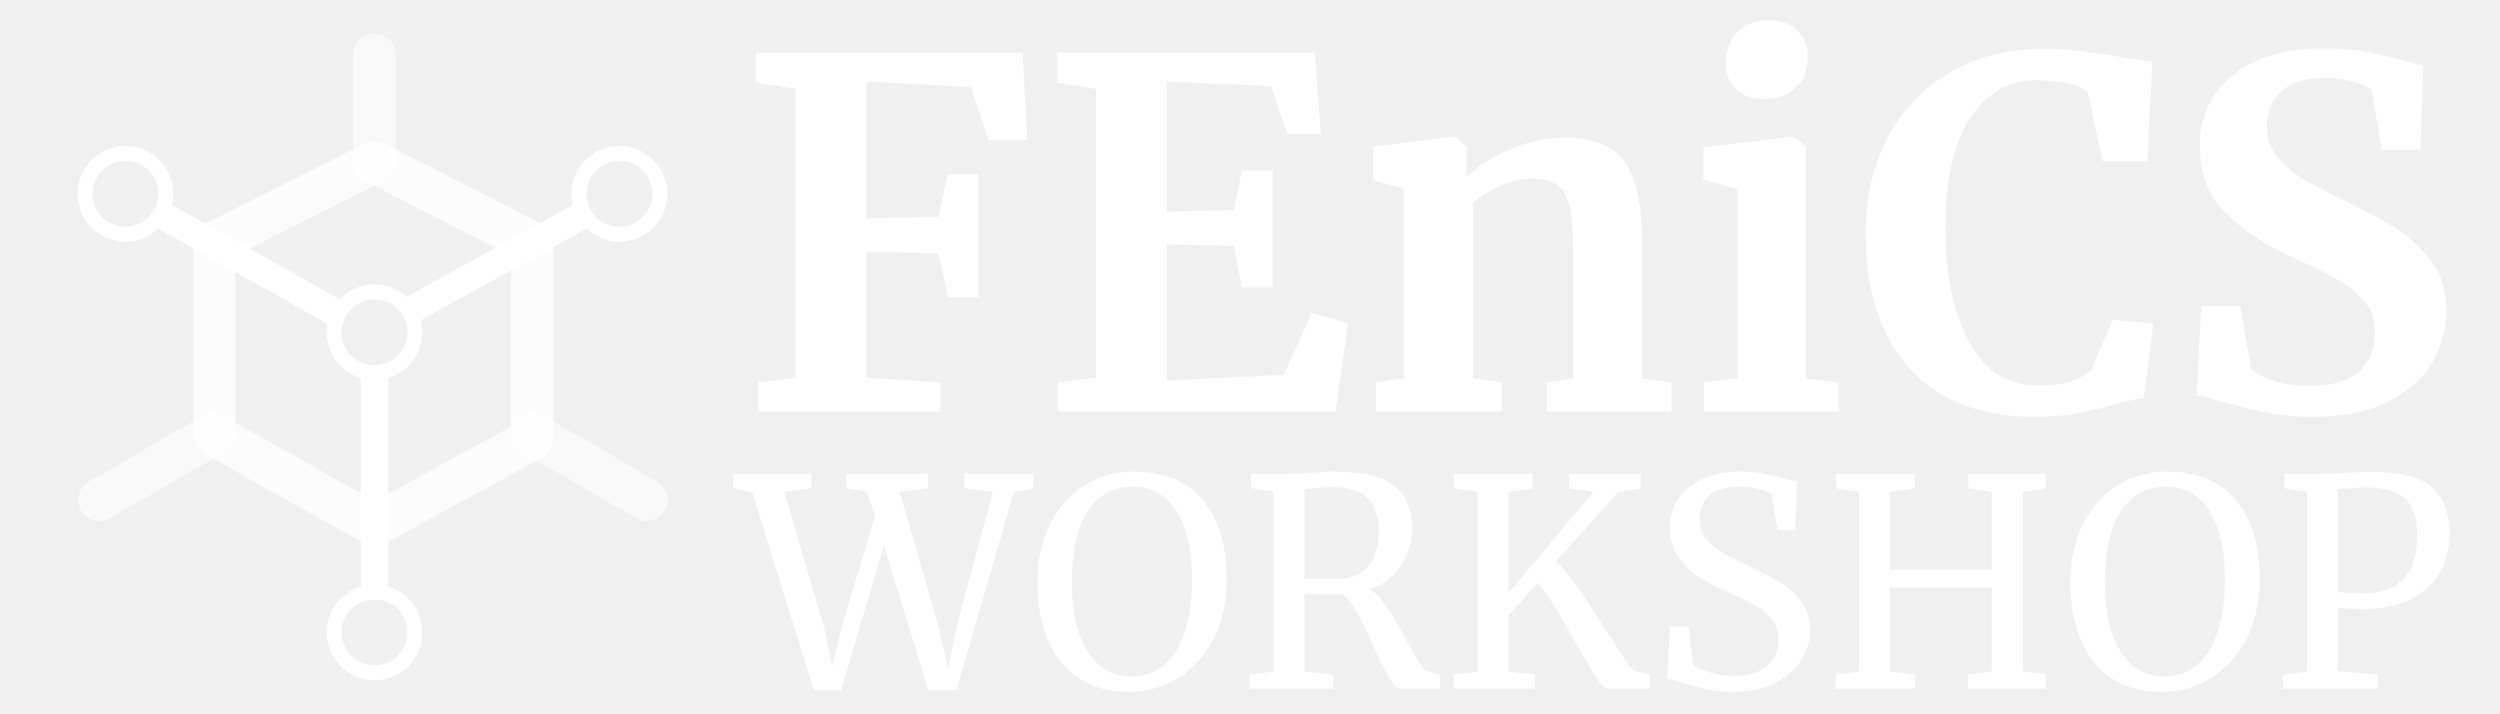
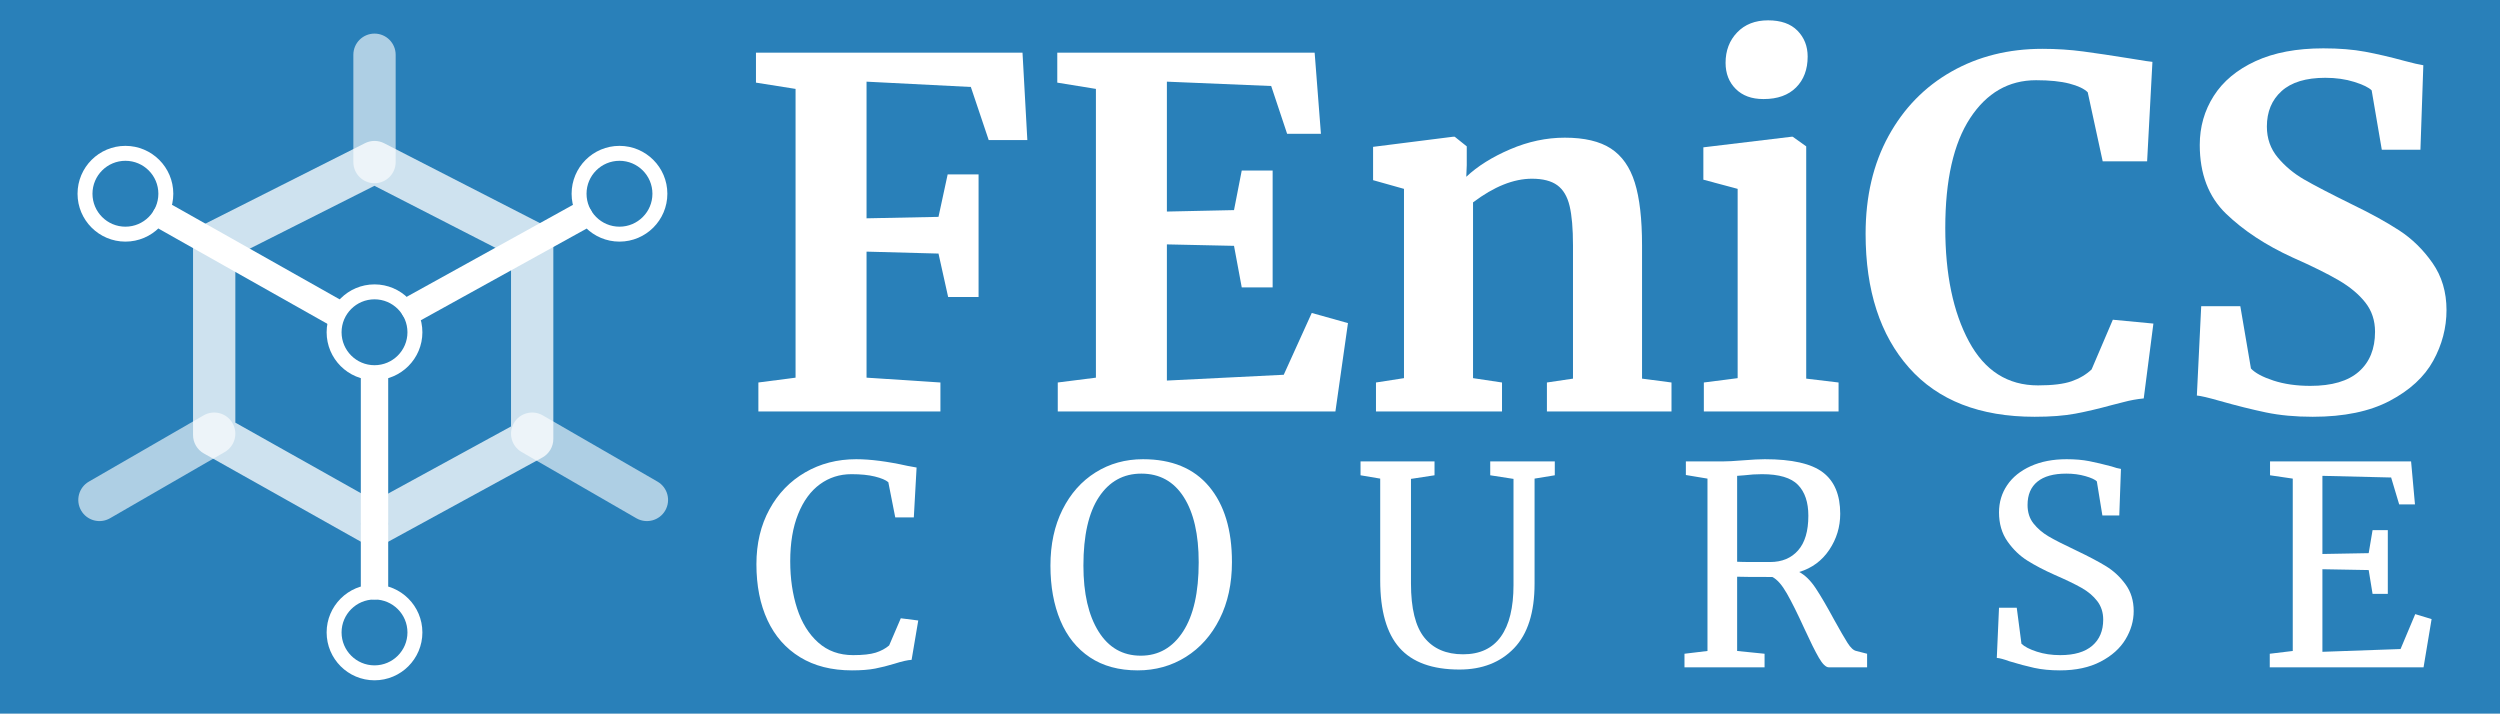
<svg xmlns="http://www.w3.org/2000/svg" width="2102" height="600" id="svg5241" version="1.1">
  <rect id="logo" x="0" y="0" width="2102" height="600" style="fill:none;" />
  <clipPath id="_clip1">
    <rect x="0" y="0" width="2102" height="600" />
  </clipPath>
  <g clip-path="url(#_clip1)">
-     <g>
-       <path d="M616.383,398.46l65.853,-0.001l-0,12.15l-22.842,2.916l33.291,113.238l7.047,33.777l8.019,-33.777l27.945,-92.583l-6.561,-20.655l-17.253,-2.916l-0,-12.15l68.283,0l-0,12.15l-23.814,2.916l32.805,113.238l8.262,36.45l6.804,-36.45l30.618,-113.238l-24.057,-2.916l-0,-12.15l57.834,0l-0,12.15l-16.038,2.916l-48.357,166.698l-23.814,0l-37.179,-121.743l-35.964,121.743l-23.085,0l-51.759,-166.455l-16.038,-3.159l-0,-12.15Z" style="fill:#fff;fill-rule:nonzero;" />
-       <path d="M948.807,581.681c-16.524,0 -30.497,-3.807 -41.918,-11.421c-11.421,-7.614 -20.047,-18.346 -25.879,-32.197c-5.832,-13.851 -8.748,-29.929 -8.748,-48.236c-0,-18.63 3.523,-34.991 10.57,-49.086c7.047,-14.094 16.727,-24.988 29.039,-32.683c12.312,-7.695 26.163,-11.543 41.553,-11.543c25.272,0 44.59,7.979 57.955,23.936c13.365,15.957 20.048,38.03 20.048,66.218c-0,18.953 -3.605,35.599 -10.814,49.936c-7.209,14.337 -17.091,25.434 -29.646,33.291c-12.555,7.857 -26.608,11.785 -42.16,11.785Zm3.159,-172.53c-15.714,0 -28.107,6.845 -37.179,20.534c-9.072,13.689 -13.608,33.736 -13.608,60.142c-0,24.301 4.414,43.538 13.243,57.713c8.829,14.175 21.182,21.262 37.058,21.262c15.552,0 27.904,-7.047 37.057,-21.141c9.153,-14.094 13.73,-34.344 13.73,-60.75c-0,-24.462 -4.374,-43.537 -13.122,-57.226c-8.748,-13.689 -21.141,-20.534 -37.179,-20.534Z" style="fill:#fff;fill-rule:nonzero;" />
-       <path d="M1050.62,567.102l20.169,-2.431l-0,-151.145l-18.954,-3.159l-0,-11.907l31.833,-0c4.536,-0 10.692,-0.325 18.468,-0.972c8.1,-0.649 14.418,-0.973 18.954,-0.973c23.814,0 40.783,3.848 50.908,11.543c10.125,7.695 15.188,19.804 15.188,36.328c-0,11.502 -3.2,22.033 -9.599,31.591c-6.399,9.558 -15.187,16.038 -26.365,19.44c5.184,2.753 10.003,7.492 14.458,14.215c4.455,6.723 9.923,16.078 16.403,28.067c5.022,9.072 8.869,15.714 11.542,19.926c2.673,4.212 5.225,6.56 7.655,7.046l9.477,2.43l-0,11.907l-33.534,0c-2.592,0 -5.508,-2.794 -8.748,-8.383c-3.24,-5.589 -7.533,-14.216 -12.879,-25.88c-5.832,-12.798 -10.895,-22.963 -15.188,-30.496c-4.293,-7.533 -8.545,-12.353 -12.757,-14.459c-17.334,0 -27.621,-0.081 -30.861,-0.243l-0,65.124l24.057,2.43l-0,11.907l-70.227,0l-0,-11.907Zm75.087,-80.433c10.368,0 18.549,-3.401 24.543,-10.206c5.994,-6.803 8.991,-16.928 8.991,-30.375c-0,-11.826 -3.038,-20.857 -9.113,-27.094c-6.075,-6.237 -16.564,-9.356 -31.468,-9.356c-5.184,0 -10.368,0.325 -15.552,0.972c-3.24,0.325 -5.346,0.486 -6.318,0.486l0,75.331c2.43,0.161 7.452,0.243 15.066,0.243l13.851,-0Z" style="fill:#fff;fill-rule:nonzero;" />
-       <path d="M1352.43,579.008c-2.754,0 -6.278,-3.28 -10.571,-9.841c-4.293,-6.561 -10.408,-16.889 -18.346,-30.983c-0.972,-1.782 -3.686,-6.601 -8.141,-14.458c-4.455,-7.857 -8.586,-14.621 -12.393,-20.291c-3.807,-5.67 -7.168,-10.125 -10.084,-13.365l-24.543,27.702l-0,46.899l22.113,2.43l-0,11.907l-68.283,0l-0,-11.907l20.169,-2.43l-0,-151.146l-19.926,-2.916l-0,-12.15l66.096,0l-0,12.15l-20.169,2.916l-0,85.05l71.442,-85.05l-20.412,-2.916l-0,-12.15l60.021,0l-0,12.15l-18.711,2.916l-52.488,58.806c5.67,4.86 11.704,11.907 18.103,21.141c6.399,9.234 14.216,21.141 23.45,35.721c7.938,12.474 13.729,21.344 17.374,26.609c3.645,5.265 6.521,8.14 8.627,8.626l11.421,2.673l-0,11.907l-34.749,0Z" style="fill:#fff;fill-rule:nonzero;" />
-       <path d="M1457.41,581.681c-8.424,0 -15.957,-0.729 -22.599,-2.187c-6.642,-1.458 -13.932,-3.402 -21.87,-5.832c-4.86,-1.782 -8.505,-2.754 -10.935,-2.916l1.944,-43.982l15.552,-0l4.131,31.589c2.754,2.592 7.249,4.901 13.486,6.926c6.237,2.025 13.082,3.037 20.534,3.037c12.312,0 21.667,-2.754 28.066,-8.262c6.399,-5.508 9.599,-13.122 9.599,-22.842c-0,-6.318 -1.742,-11.745 -5.225,-16.281c-3.483,-4.536 -8.1,-8.424 -13.851,-11.664c-5.751,-3.24 -13.648,-7.047 -23.692,-11.421c-9.072,-4.05 -16.97,-8.181 -23.693,-12.393c-6.723,-4.212 -12.555,-9.841 -17.496,-16.888c-4.941,-7.047 -7.411,-15.512 -7.411,-25.394c-0,-8.91 2.389,-16.888 7.168,-23.935c4.779,-7.047 11.664,-12.596 20.655,-16.646c8.991,-4.05 19.481,-6.075 31.469,-6.075c7.452,0 14.053,0.567 19.804,1.701c5.751,1.134 12.272,2.673 19.562,4.617c3.24,1.134 5.994,1.863 8.262,2.187l-1.458,40.824l-14.823,0l-4.86,-29.889c-1.62,-1.62 -4.982,-3.159 -10.085,-4.617c-5.102,-1.458 -10.651,-2.187 -16.645,-2.187c-11.178,0 -19.642,2.349 -25.394,7.047c-5.751,4.698 -8.626,11.502 -8.626,20.412c-0,6.48 1.741,11.907 5.225,16.281c3.483,4.374 7.816,8.1 13,11.178c5.184,3.078 13.446,7.29 24.786,12.636c10.53,5.022 19.116,9.558 25.758,13.608c6.642,4.05 12.352,9.356 17.131,15.917c4.779,6.561 7.169,14.377 7.169,23.449c-0,8.586 -2.39,16.848 -7.169,24.786c-4.779,7.938 -12.069,14.459 -21.87,19.562c-9.801,5.103 -21.667,7.654 -35.599,7.654Z" style="fill:#fff;fill-rule:nonzero;" />
-       <path d="M1563.11,413.525l-19.197,-2.916l0,-12.15l66.096,0l0,12.15l-20.898,2.916l0,65.367l85.536,0l-0,-65.367l-19.683,-2.916l-0,-12.15l65.124,0l-0,12.15l-19.197,2.916l-0,151.146l19.197,2.43l-0,11.907l-65.367,0l-0,-11.907l19.926,-2.43l-0,-70.713l-85.536,0l0,70.713l21.141,2.43l-0,11.907l-66.825,0l-0,-11.907l19.683,-2.43l0,-151.146Z" style="fill:#fff;fill-rule:nonzero;" />
-       <path d="M1817.29,581.681c-16.524,0 -30.497,-3.807 -41.918,-11.421c-11.421,-7.614 -20.047,-18.346 -25.879,-32.197c-5.832,-13.851 -8.748,-29.929 -8.748,-48.236c-0,-18.63 3.523,-34.991 10.57,-49.086c7.047,-14.094 16.727,-24.988 29.039,-32.683c12.312,-7.695 26.163,-11.543 41.553,-11.543c25.272,0 44.59,7.979 57.955,23.936c13.365,15.957 20.048,38.03 20.048,66.218c-0,18.953 -3.605,35.599 -10.814,49.936c-7.209,14.337 -17.091,25.434 -29.646,33.291c-12.555,7.857 -26.608,11.785 -42.16,11.785Zm3.159,-172.53c-15.714,0 -28.107,6.845 -37.179,20.534c-9.072,13.689 -13.608,33.736 -13.608,60.142c-0,24.301 4.414,43.538 13.243,57.713c8.829,14.175 21.182,21.262 37.058,21.262c15.552,0 27.904,-7.047 37.057,-21.141c9.153,-14.094 13.73,-34.344 13.73,-60.75c-0,-24.462 -4.374,-43.537 -13.122,-57.226c-8.748,-13.689 -21.141,-20.534 -37.179,-20.534Z" style="fill:#fff;fill-rule:nonzero;" />
-       <path d="M1939.76,413.525l-18.954,-2.916l-0,-12.15l32.319,0c5.832,0 11.583,-0.243 17.253,-0.729c8.748,-0.648 17.01,-0.972 24.786,-0.972c23.49,0.162 40.095,4.536 49.815,13.122c9.72,8.586 14.58,21.546 14.58,38.88c-0,12.96 -2.997,24.219 -8.991,33.777c-5.994,9.558 -14.297,16.848 -24.908,21.87c-10.611,5.022 -22.801,7.533 -36.571,7.533c-4.698,0 -9.477,-0.121 -14.337,-0.364c-4.86,-0.243 -7.857,-0.446 -8.991,-0.608l-0,53.46l33.291,2.673l-0,11.907l-79.461,0l-0,-11.907l20.169,-2.43l-0,-151.146Zm26.001,84.078c4.536,0.81 12.312,1.215 23.328,1.215c12.798,0 23.206,-3.888 31.225,-11.664c8.019,-7.776 12.029,-20.493 12.029,-38.151c-0,-13.932 -3.483,-23.935 -10.449,-30.01c-6.966,-6.075 -17.82,-9.113 -32.562,-9.113c-5.184,0 -10.692,0.324 -16.524,0.972c-3.564,0.324 -5.913,0.486 -7.047,0.486l-0,86.265Z" style="fill:#fff;fill-rule:nonzero;" />
-     </g>
+     <rect x="-0" y="0" width="2364" height="600" style="fill:#2980b9;" />
    <g>
      <path d="M668.908,74.752l-33.292,-5.278l0,-25.172l224.112,-0l4.06,73.486l-32.48,-0l-15.022,-44.66l-87.696,-4.466l0,114.898l60.494,-1.218l7.714,-35.728l25.984,-0l0,103.124l-25.578,-0l-8.12,-36.54l-60.494,-1.624l0,105.966l62.118,4.06l0,24.36l-153.062,-0l0,-24.36l31.262,-4.06l0,-242.788Z" style="fill:#fff;fill-rule:nonzero;" />
      <path d="M921.44,74.752l-32.48,-5.278l0,-25.172l216.398,-0l5.278,68.208l-28.42,-0l-13.398,-40.194l-87.696,-3.654l0,109.214l56.434,-1.218l6.496,-33.292l25.984,-0l0,98.252l-25.984,-0l-6.496,-34.916l-56.434,-1.218l0,114.492l98.252,-4.872l23.548,-51.968l30.45,8.526l-10.556,74.298l-233.45,-0l0,-24.36l32.074,-4.06l0,-242.788Z" style="fill:#fff;fill-rule:nonzero;" />
      <path d="M1180.47,158.794l-25.984,-7.308l0,-28.014l67.396,-8.526l1.218,-0l10.15,8.12l0,15.834l-0.406,9.744c9.473,-8.932 21.789,-16.646 36.946,-23.142c15.157,-6.496 30.45,-9.744 45.878,-9.744c16.511,-0 29.435,3.045 38.773,9.135c9.338,6.09 16.037,15.631 20.097,28.623c4.06,12.992 6.09,30.585 6.09,52.78l0,112.056l24.766,3.248l0,24.36l-104.748,-0l0,-24.36l21.924,-3.248l0,-112.056c0,-14.075 -0.947,-25.104 -2.842,-33.089c-1.895,-7.985 -5.346,-13.804 -10.353,-17.458c-5.007,-3.654 -12.112,-5.481 -21.315,-5.481c-15.428,-0 -31.939,6.631 -49.532,19.894l0,147.784l24.36,3.654l0,24.36l-105.966,-0l0,-24.36l23.548,-3.654l0,-159.152Z" style="fill:#fff;fill-rule:nonzero;" />
      <path d="M1482.53,83.278c-9.744,-0 -17.458,-2.842 -23.142,-8.526c-5.684,-5.684 -8.526,-12.992 -8.526,-21.924c0,-10.285 3.248,-18.811 9.744,-25.578c6.496,-6.767 15.157,-10.15 25.984,-10.15c10.827,-0 19.082,2.91 24.766,8.729c5.684,5.819 8.526,13.06 8.526,21.721c0,10.827 -3.248,19.488 -9.744,25.984c-6.496,6.496 -15.563,9.744 -27.202,9.744l-0.406,-0Zm-21.518,75.516l-28.826,-7.714l0,-27.202l74.298,-8.932l0.812,-0l11.368,8.12l0,195.286l27.202,3.248l0,24.36l-113.274,-0l0,-24.36l28.42,-3.654l0,-159.152Z" style="fill:#fff;fill-rule:nonzero;" />
      <path d="M1710.7,350.426c-46.013,-0 -81.2,-13.736 -105.56,-41.209c-24.36,-27.473 -36.54,-65.028 -36.54,-112.665c0,-31.397 6.428,-58.802 19.285,-82.215c12.857,-23.413 30.518,-41.48 52.983,-54.201c22.465,-12.721 47.908,-19.082 76.328,-19.082c11.909,-0 23.413,0.744 34.51,2.233c11.097,1.489 24.225,3.451 39.382,5.887c11.368,1.895 17.593,2.842 18.676,2.842l-4.466,83.636l-37.352,-0l-12.586,-58.058c-2.977,-2.977 -8.12,-5.413 -15.428,-7.308c-7.308,-1.895 -16.646,-2.842 -28.014,-2.842c-23.007,-0 -41.48,10.624 -55.419,31.871c-13.939,21.247 -20.909,52.036 -20.909,92.365c0,38.976 6.631,70.779 19.894,95.41c13.263,24.631 32.615,36.946 58.058,36.946c12.18,-0 21.586,-1.15 28.217,-3.451c6.631,-2.301 12.248,-5.616 16.849,-9.947l17.864,-41.818l34.104,3.248l-8.12,62.93c-5.684,0.541 -11.3,1.556 -16.849,3.045c-5.549,1.489 -9,2.368 -10.353,2.639c-10.827,2.977 -20.909,5.346 -30.247,7.105c-9.338,1.759 -20.774,2.639 -34.307,2.639Z" style="fill:#fff;fill-rule:nonzero;" />
      <path d="M1944.56,350.426c-14.616,-0 -27.743,-1.218 -39.382,-3.654c-11.639,-2.436 -24.631,-5.684 -38.976,-9.744c-9.473,-2.707 -15.834,-4.195 -19.082,-4.466l3.654,-75.11l32.886,-0l8.932,52.374c3.519,3.789 9.812,7.173 18.879,10.15c9.067,2.977 19.42,4.466 31.059,4.466c18.135,-0 31.736,-3.992 40.803,-11.977c9.067,-7.985 13.601,-19.15 13.601,-33.495c0,-9.473 -2.707,-17.661 -8.12,-24.563c-5.413,-6.902 -12.857,-13.127 -22.33,-18.676c-9.473,-5.549 -22.465,-11.977 -38.976,-19.285c-22.465,-10.285 -41.074,-22.533 -55.825,-36.743c-14.751,-14.21 -22.127,-33.495 -22.127,-57.855c0,-15.157 3.925,-28.894 11.774,-41.209c7.849,-12.315 19.556,-22.059 35.119,-29.232c15.563,-7.173 34.578,-10.759 57.043,-10.759c13.263,-0 24.969,0.947 35.119,2.842c10.15,1.895 21.18,4.466 33.089,7.714c7.037,1.895 12.315,3.113 15.834,3.654l-2.436,71.05l-32.48,-0l-8.526,-49.938c-2.436,-2.436 -7.308,-4.804 -14.616,-7.105c-7.308,-2.301 -15.428,-3.451 -24.36,-3.451c-16.24,-0 -28.488,3.722 -36.743,11.165c-8.255,7.443 -12.383,17.39 -12.383,29.841c0,10.015 3.045,18.676 9.135,25.984c6.09,7.308 13.466,13.466 22.127,18.473c8.661,5.007 22.33,12.112 41.006,21.315c15.157,7.308 28.149,14.481 38.976,21.518c10.827,7.037 20.165,16.172 28.014,27.405c7.849,11.233 11.774,24.428 11.774,39.585c0,14.887 -3.722,29.097 -11.165,42.63c-7.443,13.533 -19.623,24.766 -36.54,33.698c-16.917,8.932 -38.502,13.398 -64.757,13.398Z" style="fill:#fff;fill-rule:nonzero;" />
    </g>
-     <path d="M332.674,136.271l-0,-90.235c-0,-9.816 -7.97,-17.786 -17.787,-17.786c-9.816,0 -17.786,7.97 -17.786,17.786l0,90.235c0,9.817 7.97,17.786 17.786,17.786c9.817,0 17.787,-7.969 17.787,-17.786Z" style="fill:#fff;fill-opacity:0.62;" />
-     <path d="M326.396,492.537l0,-51.027c0,-6.352 -5.157,-11.509 -11.509,-11.509c-6.352,0 -11.508,5.157 -11.508,11.509l-0,51.027c-0,6.351 5.156,11.508 11.508,11.508c6.352,0 11.509,-5.157 11.509,-11.508Z" style="fill:#fff;" />
-     <path d="M438.562,380.047l96.476,55.7c8.501,4.909 19.388,1.992 24.296,-6.51c4.908,-8.501 1.991,-19.388 -6.51,-24.296l-96.476,-55.701c-8.502,-4.908 -19.388,-1.991 -24.297,6.51c-4.908,8.502 -1.991,19.389 6.511,24.297Z" style="fill:#fff;fill-opacity:0.62;" />
-     <path d="M92.509,435.747l96.476,-55.7c8.501,-4.908 11.419,-15.795 6.51,-24.297c-4.908,-8.501 -15.795,-11.418 -24.296,-6.51l-96.476,55.701c-8.502,4.908 -11.419,15.795 -6.511,24.296c4.909,8.502 15.796,11.419 24.297,6.51Z" style="fill:#fff;fill-opacity:0.62;" />
-     <path d="M323.001,120.443c-5.056,-2.592 -11.047,-2.612 -16.12,-0.054l-134.796,67.955c-5.997,3.023 -9.779,9.166 -9.779,15.882l-0,161.531c-0,6.429 3.468,12.357 9.072,15.506l134.796,75.753c5.344,3.003 11.859,3.043 17.24,0.104l132.567,-72.411c5.709,-3.118 9.26,-9.104 9.26,-15.609l-0,-164.874c-0,-6.673 -3.735,-12.784 -9.673,-15.828l-132.567,-67.955Zm-8.181,35.781l114.848,58.871c0,0 0,143.453 0,143.453c0,0 -114.658,62.629 -114.658,62.629c-0,-0 -117.132,-65.826 -117.132,-65.826c0,-0 0,-140.173 0,-140.173l116.942,-58.954Z" style="fill:#fff;fill-opacity:0.77;" />
-     <path d="M314.887,239.112c-22.217,-0 -40.255,18.037 -40.255,40.254c0,22.218 18.038,40.255 40.255,40.255c22.218,0 40.255,-18.037 40.255,-40.255c0,-22.217 -18.037,-40.254 -40.255,-40.254Zm0,12.555c15.288,-0 27.7,12.411 27.7,27.699c0,15.288 -12.412,27.7 -27.7,27.7c-15.288,0 -27.699,-12.412 -27.699,-27.7c-0,-15.288 12.411,-27.699 27.699,-27.699Z" style="fill:#fff;" />
-     <path d="M105.453,122.642c-22.217,0 -40.255,18.038 -40.255,40.255c0,22.217 18.038,40.255 40.255,40.255c22.217,-0 40.255,-18.038 40.255,-40.255c0,-22.217 -18.038,-40.255 -40.255,-40.255Zm0,12.555c15.288,0 27.7,12.412 27.7,27.7c0,15.288 -12.412,27.7 -27.7,27.7c-15.288,-0 -27.7,-12.412 -27.7,-27.7c0,-15.288 12.412,-27.7 27.7,-27.7Z" style="fill:#fff;" />
-     <path d="M314.887,491.49c-22.217,0 -40.255,18.038 -40.255,40.255c0,22.217 18.038,40.255 40.255,40.255c22.218,0 40.255,-18.038 40.255,-40.255c0,-22.217 -18.037,-40.255 -40.255,-40.255Zm0,12.555c15.288,0 27.7,12.412 27.7,27.7c0,15.288 -12.412,27.7 -27.7,27.7c-15.288,-0 -27.699,-12.412 -27.699,-27.7c-0,-15.288 12.411,-27.7 27.699,-27.7Z" style="fill:#fff;" />
-     <path d="M520.86,122.642c-22.218,0 -40.255,18.038 -40.255,40.255c-0,22.217 18.037,40.255 40.255,40.255c22.217,-0 40.255,-18.038 40.255,-40.255c-0,-22.217 -18.038,-40.255 -40.255,-40.255Zm-0,12.555c15.288,0 27.7,12.412 27.7,27.7c-0,15.288 -12.412,27.7 -27.7,27.7c-15.288,-0 -27.7,-12.412 -27.7,-27.7c-0,-15.288 12.412,-27.7 27.7,-27.7Z" style="fill:#fff;" />
-     <path d="M326.396,308.122l-23.017,0l-0,131.16c-0,6.352 5.156,11.509 11.508,11.509c6.352,-0 11.509,-5.157 11.509,-11.509l0,-131.16Zm-44.728,-32.227l11.198,-20.085l-147.868,-83.405c-5.557,-3.077 -12.567,-1.064 -15.644,4.493c-3.077,5.557 -1.063,12.566 4.494,15.643l147.82,83.354Z" style="fill:#fff;" />
-     <path d="M354.088,269.128l138.478,-76.572c5.535,-3.117 7.499,-10.14 4.383,-15.675c-3.117,-5.535 -10.14,-7.499 -15.675,-4.382l-138.478,76.572c-5.535,3.116 -7.499,10.14 -4.382,15.675c3.116,5.535 10.14,7.498 15.674,4.382Z" style="fill:#fff;" />
+     <g>
+       <path d="M332.674,136.271l-0,-90.235c-0,-9.816 -7.97,-17.786 -17.787,-17.786c-9.816,0 -17.786,7.97 -17.786,17.786l0,90.235c0,9.817 7.97,17.786 17.786,17.786c9.817,0 17.787,-7.969 17.787,-17.786Z" style="fill:#fff;fill-opacity:0.62;" />
+       <path d="M326.396,492.537l0,-51.027c0,-6.352 -5.157,-11.509 -11.509,-11.509c-6.352,0 -11.508,5.157 -11.508,11.509l-0,51.027c-0,6.351 5.156,11.508 11.508,11.508c6.352,0 11.509,-5.157 11.509,-11.508Z" style="fill:#fff;" />
+       <path d="M438.562,380.047l96.476,55.7c8.501,4.909 19.388,1.992 24.296,-6.51c4.908,-8.501 1.991,-19.388 -6.51,-24.296l-96.476,-55.701c-8.502,-4.908 -19.388,-1.991 -24.297,6.51c-4.908,8.502 -1.991,19.389 6.511,24.297Z" style="fill:#fff;fill-opacity:0.62;" />
+       <path d="M92.509,435.747l96.476,-55.7c8.501,-4.908 11.419,-15.795 6.51,-24.297c-4.908,-8.501 -15.795,-11.418 -24.296,-6.51l-96.476,55.701c-8.502,4.908 -11.419,15.795 -6.511,24.296c4.909,8.502 15.796,11.419 24.297,6.51Z" style="fill:#fff;fill-opacity:0.62;" />
+       <path d="M323.001,120.443c-5.056,-2.592 -11.047,-2.612 -16.12,-0.054l-134.796,67.955c-5.997,3.023 -9.779,9.166 -9.779,15.882l-0,161.531c-0,6.429 3.468,12.357 9.072,15.506l134.796,75.753c5.344,3.003 11.859,3.043 17.24,0.104l132.567,-72.411c5.709,-3.118 9.26,-9.104 9.26,-15.609l-0,-164.874c-0,-6.673 -3.735,-12.784 -9.673,-15.828l-132.567,-67.955Zm-8.181,35.781l114.848,58.871c0,0 0,143.453 0,143.453c0,0 -114.658,62.629 -114.658,62.629c-0,-0 -117.132,-65.826 -117.132,-65.826c0,-0 0,-140.173 0,-140.173l116.942,-58.954Z" style="fill:#fff;fill-opacity:0.77;" />
+       <path d="M314.887,239.112c-22.217,-0 -40.255,18.037 -40.255,40.254c0,22.218 18.038,40.255 40.255,40.255c22.218,0 40.255,-18.037 40.255,-40.255c0,-22.217 -18.037,-40.254 -40.255,-40.254Zm0,12.555c15.288,-0 27.7,12.411 27.7,27.699c0,15.288 -12.412,27.7 -27.7,27.7c-15.288,0 -27.699,-12.412 -27.699,-27.7c-0,-15.288 12.411,-27.699 27.699,-27.699Z" style="fill:#fff;" />
+       <path d="M105.453,122.642c-22.217,0 -40.255,18.038 -40.255,40.255c0,22.217 18.038,40.255 40.255,40.255c22.217,-0 40.255,-18.038 40.255,-40.255c0,-22.217 -18.038,-40.255 -40.255,-40.255Zm0,12.555c15.288,0 27.7,12.412 27.7,27.7c0,15.288 -12.412,27.7 -27.7,27.7c-15.288,-0 -27.7,-12.412 -27.7,-27.7c0,-15.288 12.412,-27.7 27.7,-27.7Z" style="fill:#fff;" />
+       <path d="M314.887,491.49c-22.217,0 -40.255,18.038 -40.255,40.255c0,22.217 18.038,40.255 40.255,40.255c22.218,0 40.255,-18.038 40.255,-40.255c0,-22.217 -18.037,-40.255 -40.255,-40.255Zm0,12.555c15.288,0 27.7,12.412 27.7,27.7c0,15.288 -12.412,27.7 -27.7,27.7c-15.288,-0 -27.699,-12.412 -27.699,-27.7c-0,-15.288 12.411,-27.7 27.699,-27.7Z" style="fill:#fff;" />
+       <path d="M520.86,122.642c-22.218,0 -40.255,18.038 -40.255,40.255c-0,22.217 18.037,40.255 40.255,40.255c22.217,-0 40.255,-18.038 40.255,-40.255c-0,-22.217 -18.038,-40.255 -40.255,-40.255Zm-0,12.555c15.288,0 27.7,12.412 27.7,27.7c-0,15.288 -12.412,27.7 -27.7,27.7c-15.288,-0 -27.7,-12.412 -27.7,-27.7c-0,-15.288 12.412,-27.7 27.7,-27.7Z" style="fill:#fff;" />
+       <path d="M326.396,308.122l-23.017,0l-0,131.16c-0,6.352 5.156,11.509 11.508,11.509c6.352,-0 11.509,-5.157 11.509,-11.509l0,-131.16Zm-44.728,-32.227l11.198,-20.085l-147.868,-83.405c-5.557,-3.077 -12.567,-1.064 -15.644,4.493c-3.077,5.557 -1.063,12.566 4.494,15.643l147.82,83.354Z" style="fill:#fff;" />
+       <path d="M354.088,269.128l138.478,-76.572c5.535,-3.117 7.499,-10.14 4.383,-15.675c-3.117,-5.535 -10.14,-7.499 -15.675,-4.382l-138.478,76.572c-5.535,3.116 -7.499,10.14 -4.382,15.675c3.116,5.535 10.14,7.498 15.674,4.382Z" style="fill:#fff;" />
+     </g>
+     <g>
+       <path d="M716.38,563.651c-17.086,-0 -31.649,-3.689 -43.687,-11.068c-12.038,-7.378 -21.164,-17.746 -27.378,-31.105c-6.213,-13.359 -9.32,-29.047 -9.32,-47.066c0,-17.397 3.651,-32.775 10.951,-46.134c7.301,-13.359 17.32,-23.727 30.057,-31.106c12.738,-7.378 27.028,-11.067 42.872,-11.067c11.961,-0 26.329,1.864 43.105,5.592l7.689,1.398l-2.33,41.94l-15.611,-0l-5.825,-29.591c-2.174,-1.864 -5.941,-3.456 -11.3,-4.777c-5.359,-1.32 -11.922,-1.98 -19.689,-1.98c-9.941,-0 -18.795,2.835 -26.562,8.504c-7.766,5.67 -13.863,14.019 -18.29,25.048c-4.427,11.029 -6.641,24.232 -6.641,39.61c0,14.601 1.942,27.882 5.825,39.843c3.884,11.961 9.786,21.475 17.708,28.542c7.922,7.068 17.708,10.602 29.358,10.602c8.233,-0 14.563,-0.699 18.99,-2.097c4.427,-1.398 8.194,-3.417 11.3,-6.058l9.786,-22.834l14.679,1.864l-5.592,33.086c-3.262,0.155 -8.077,1.243 -14.446,3.262c-5.592,1.709 -10.989,3.068 -16.193,4.077c-5.204,1.01 -11.689,1.515 -19.456,1.515Z" style="fill:#fff;fill-rule:nonzero;" />
+       <path d="M956.603,563.651c-15.844,-0 -29.241,-3.65 -40.192,-10.951c-10.951,-7.301 -19.223,-17.592 -24.815,-30.873c-5.592,-13.281 -8.388,-28.697 -8.388,-46.25c0,-17.863 3.379,-33.552 10.136,-47.066c6.757,-13.514 16.038,-23.96 27.843,-31.339c11.806,-7.378 25.087,-11.067 39.843,-11.067c24.232,-0 42.756,7.65 55.571,22.95c12.815,15.301 19.222,36.465 19.222,63.493c0,18.174 -3.456,34.134 -10.368,47.881c-6.912,13.747 -16.388,24.388 -28.426,31.921c-12.038,7.534 -25.514,11.301 -40.426,11.301Zm3.029,-165.43c-15.067,-0 -26.95,6.563 -35.649,19.688c-8.698,13.126 -13.048,32.349 -13.048,57.668c0,23.3 4.233,41.746 12.699,55.337c8.466,13.592 20.31,20.388 35.532,20.388c14.912,-0 26.757,-6.757 35.533,-20.271c8.776,-13.514 13.164,-32.931 13.164,-58.25c0,-23.455 -4.194,-41.746 -12.582,-54.872c-8.388,-13.125 -20.271,-19.688 -35.649,-19.688Z" style="fill:#fff;fill-rule:nonzero;" />
+       <path d="M1227.12,562.952c-22.834,-0 -39.648,-6.097 -50.444,-18.291c-10.796,-12.193 -16.194,-31.105 -16.194,-56.735l0,-85.511l-16.543,-2.796l0,-11.65l62.211,-0l0,11.65l-19.805,3.029l0,87.841c0,21.125 3.767,36.348 11.301,45.668c7.534,9.32 18.368,13.98 32.503,13.98c14.136,-0 24.737,-4.971 31.805,-14.912c7.068,-9.941 10.601,-24.387 10.601,-43.338l0,-89.239l-19.572,-3.029l0,-11.65l54.289,-0l0,11.65l-17.009,2.796l0,88.307c0,24.232 -5.747,42.328 -17.242,54.289c-11.494,11.961 -26.795,17.941 -45.901,17.941Z" style="fill:#fff;fill-rule:nonzero;" />
+       <path d="M1416.31,549.671l19.339,-2.33l0,-144.926l-18.174,-3.029l0,-11.417l30.523,-0c4.35,-0 10.252,-0.311 17.708,-0.932c7.767,-0.621 13.825,-0.932 18.174,-0.932c22.834,-0 39.106,3.689 48.814,11.067c9.708,7.379 14.562,18.99 14.562,34.834c0,11.029 -3.067,21.125 -9.203,30.29c-6.136,9.165 -14.563,15.378 -25.281,18.64c4.971,2.641 9.592,7.184 13.864,13.63c4.272,6.447 9.514,15.417 15.727,26.912c4.816,8.699 8.505,15.067 11.068,19.106c2.563,4.039 5.009,6.291 7.339,6.757l9.087,2.33l0,11.417l-32.154,-0c-2.485,-0 -5.281,-2.68 -8.388,-8.039c-3.106,-5.359 -7.223,-13.63 -12.349,-24.814c-5.592,-12.271 -10.446,-22.019 -14.562,-29.242c-4.116,-7.223 -8.194,-11.844 -12.233,-13.863c-16.62,-0 -26.484,-0.078 -29.591,-0.233l0,62.444l23.067,2.33l0,11.417l-67.337,-0l0,-11.417Zm71.997,-77.123c9.942,-0 17.786,-3.262 23.533,-9.786c5.748,-6.524 8.621,-16.232 8.621,-29.125c0,-11.339 -2.912,-19.999 -8.737,-25.98c-5.825,-5.98 -15.883,-8.97 -30.174,-8.97c-4.97,-0 -9.941,0.311 -14.912,0.932c-3.106,0.311 -5.126,0.466 -6.058,0.466l0,72.23c2.33,0.155 7.146,0.233 14.446,0.233l13.281,-0Z" style="fill:#fff;fill-rule:nonzero;" />
+       <path d="M1732.03,563.651c-8.077,-0 -15.3,-0.699 -21.669,-2.097c-6.368,-1.398 -13.358,-3.262 -20.97,-5.592c-4.66,-1.709 -8.155,-2.641 -10.485,-2.796l1.864,-42.173l14.912,-0l3.961,30.29c2.641,2.485 6.952,4.699 12.932,6.64c5.98,1.942 12.543,2.913 19.688,2.913c11.806,-0 20.776,-2.641 26.912,-7.922c6.136,-5.281 9.203,-12.582 9.203,-21.902c0,-6.058 -1.669,-11.262 -5.009,-15.611c-3.34,-4.349 -7.767,-8.077 -13.281,-11.184c-5.514,-3.107 -13.087,-6.757 -22.718,-10.951c-8.698,-3.883 -16.271,-7.844 -22.717,-11.883c-6.446,-4.039 -12.038,-9.437 -16.776,-16.194c-4.738,-6.757 -7.107,-14.873 -7.107,-24.348c0,-8.543 2.292,-16.194 6.874,-22.951c4.582,-6.757 11.184,-12.077 19.805,-15.96c8.621,-3.883 18.679,-5.825 30.173,-5.825c7.146,-0 13.476,0.544 18.99,1.631c5.514,1.087 11.766,2.563 18.756,4.427c3.107,1.087 5.748,1.786 7.922,2.097l-1.398,39.144l-14.213,-0l-4.66,-28.659c-1.553,-1.553 -4.776,-3.029 -9.669,-4.427c-4.893,-1.398 -10.213,-2.097 -15.961,-2.097c-10.718,-0 -18.834,2.252 -24.348,6.757c-5.514,4.505 -8.272,11.029 -8.272,19.572c0,6.213 1.67,11.417 5.01,15.611c3.34,4.194 7.495,7.767 12.465,10.718c4.971,2.951 12.893,6.99 23.766,12.116c10.097,4.815 18.33,9.165 24.698,13.048c6.369,3.883 11.845,8.97 16.427,15.261c4.582,6.291 6.873,13.786 6.873,22.485c0,8.233 -2.291,16.155 -6.873,23.766c-4.582,7.611 -11.572,13.863 -20.97,18.756c-9.398,4.893 -20.776,7.34 -34.135,7.34Z" style="fill:#fff;fill-rule:nonzero;" />
+       <path d="M1927.75,402.415l-19.106,-2.796l0,-11.65l118.597,-0l3.262,36.115l-13.281,-0l-6.757,-22.601l-57.784,-1.398l0,65.706l38.911,-0.699l3.262,-19.339l12.815,-0l0,53.59l-12.815,-0l-3.262,-20.038l-38.911,-0.699l0,69.434l65.706,-2.33l12.349,-29.358l13.747,4.194l-6.757,40.542l-129.315,-0l0,-11.417l19.339,-2.33l0,-144.926Z" style="fill:#fff;fill-rule:nonzero;" />
+     </g>
  </g>
</svg>
